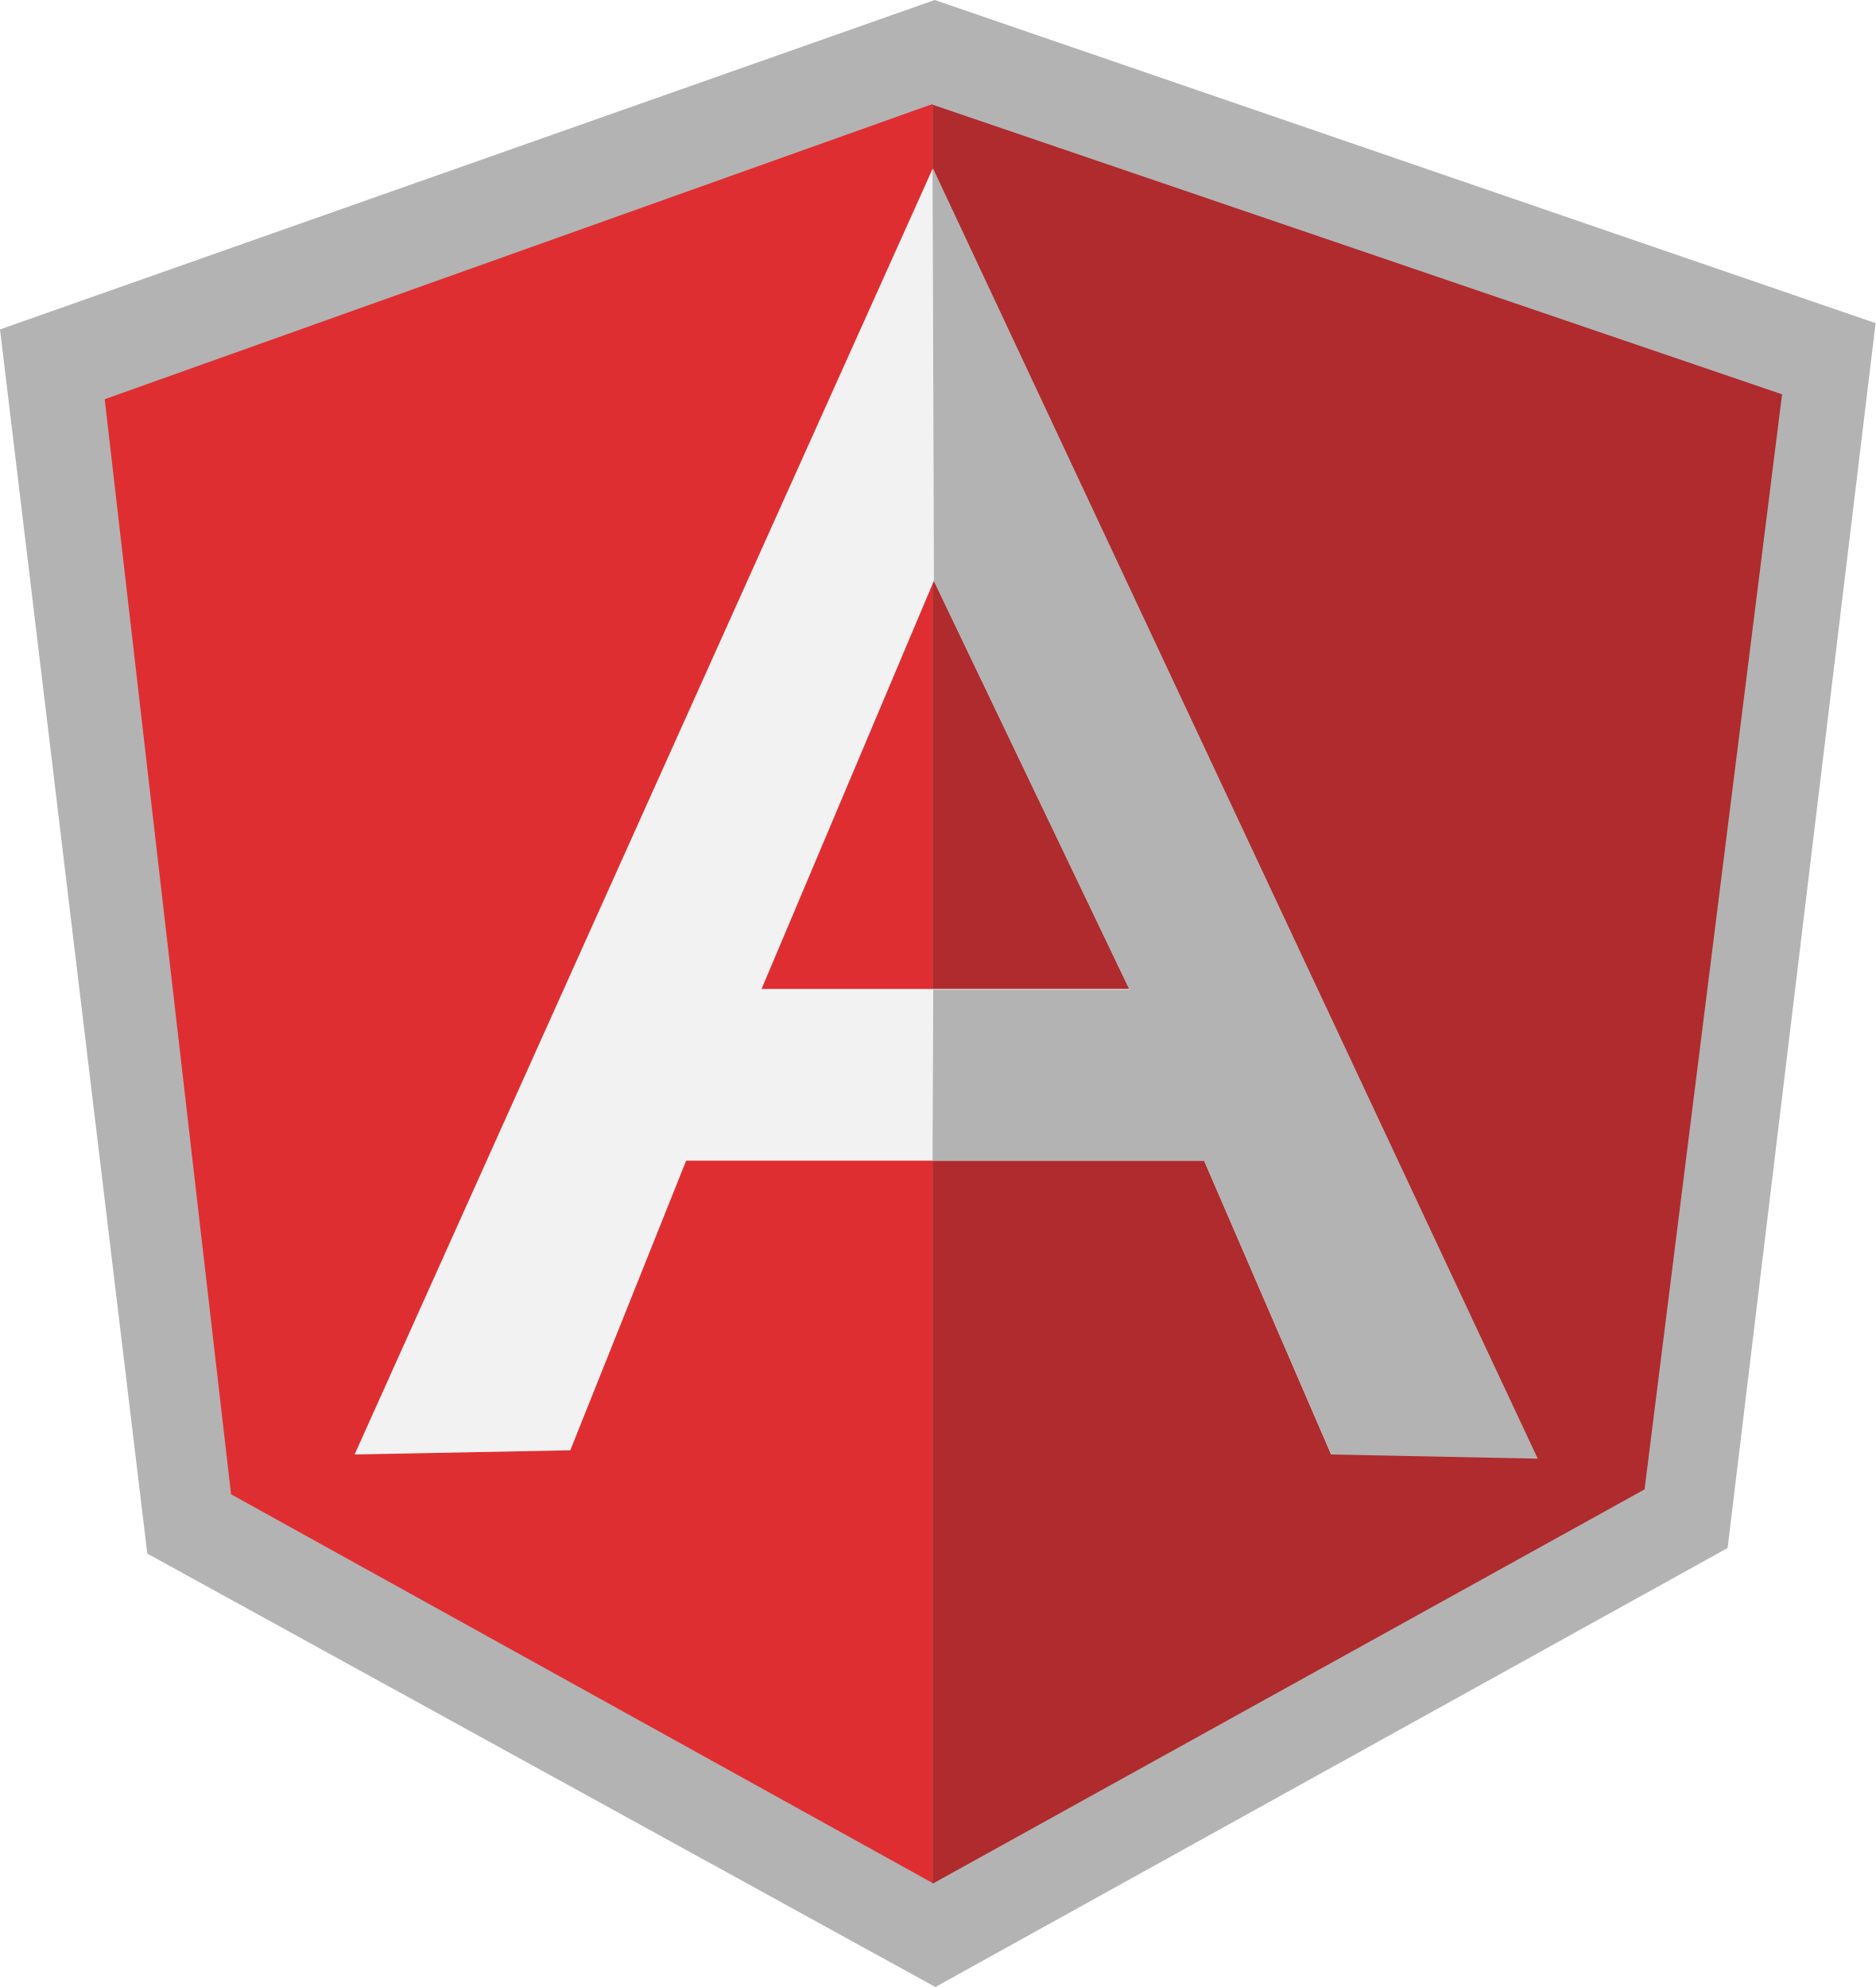
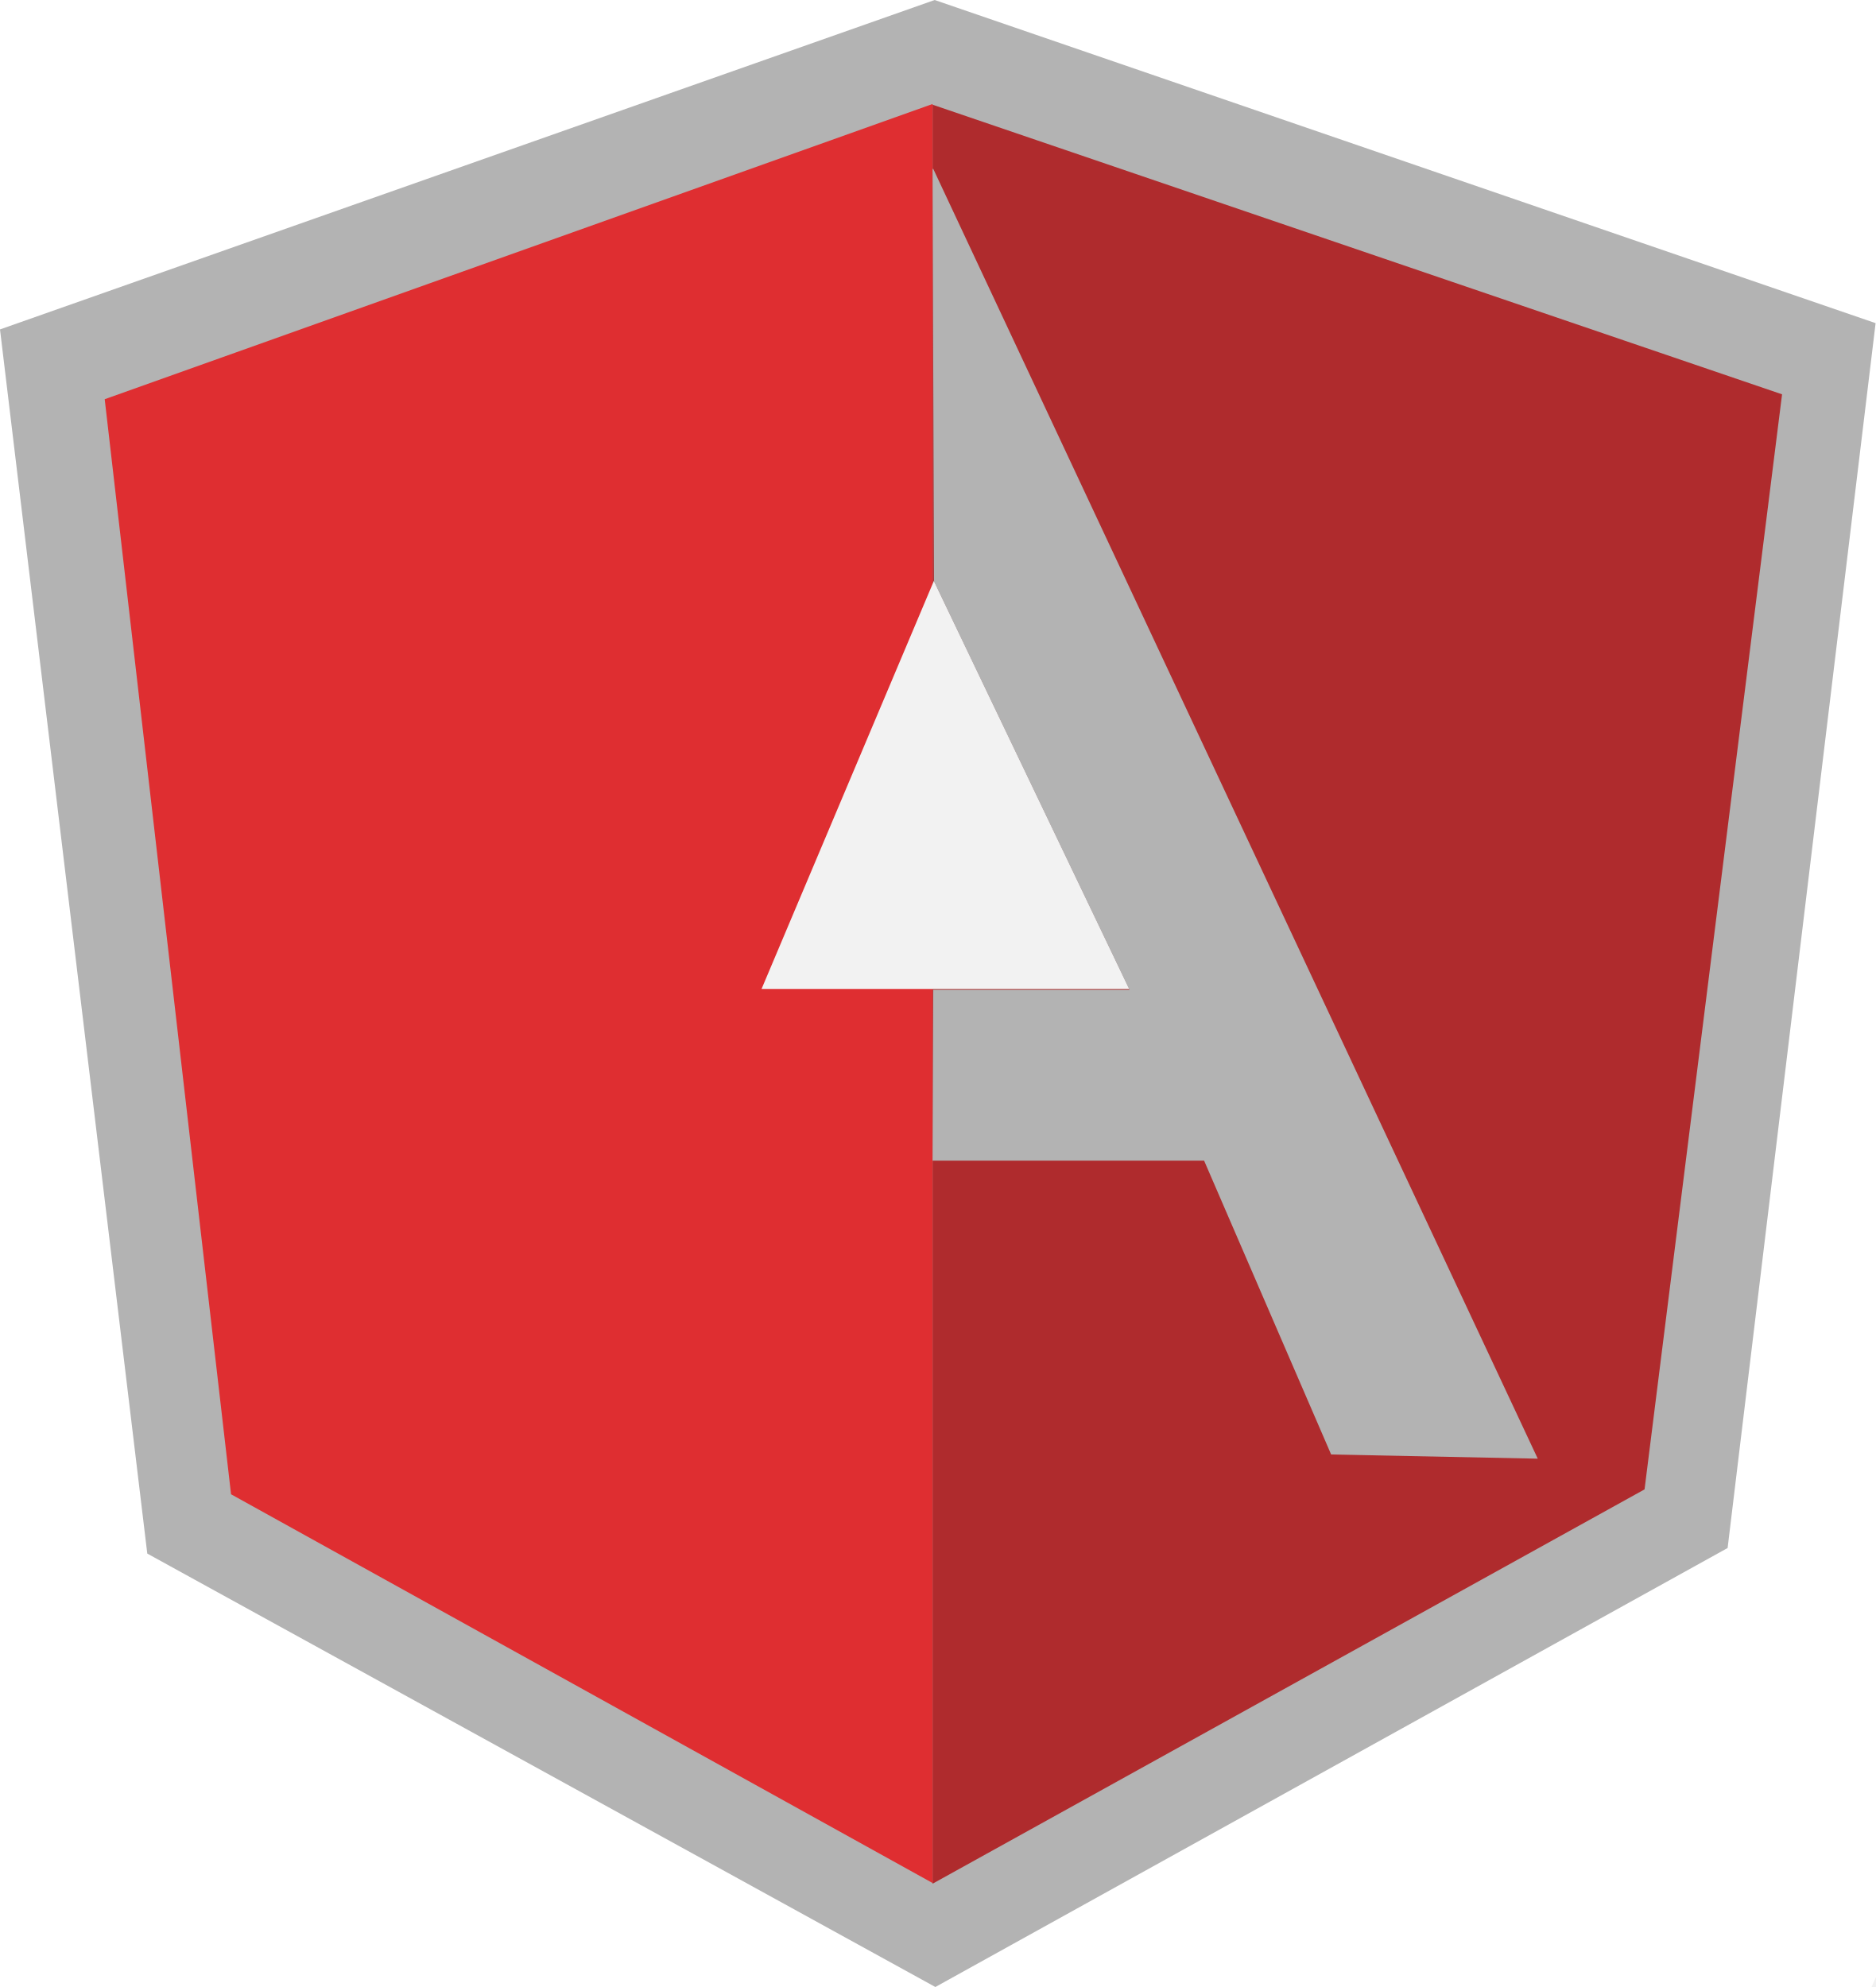
- <svg xmlns="http://www.w3.org/2000/svg" version="1.1" x="0" y="0" width="335.875" height="355.875" viewBox="0, 0, 335.875, 355.875">
-   <g id="g10" transform="translate(-188.875, -279.5)">
-     <path d="M356.25,279.5 L188.875,338.5 L215.25,557.75 L356.375,635.375 L498.25,556.75 L524.75,337.375 L356.25,279.5 z" fill="#B3B3B3" id="path14" />
-     <path d="M508,350.125 L355.875,298.25 L355.875,616.875 L483.375,546.25 L508,350.125 z" fill="#AF2B2D" id="path16" />
-     <path d="M207.625,351 L230.25,547.125 L355.875,616.75 L355.875,298.125 L207.625,351 z" fill="#DF2E31" id="path18" />
-     <path d="M391.125,456.625 L356.125,383.5 L325.25,456.625 L391,456.625 z M404.5,487.375 L311.75,487.375 L291,539.25 L252.375,540 L355.875,309.75 L463,540 L427.25,540 L404.5,487.375 z" fill="#F2F2F2" id="path20" />
-     <path d="M355.875,309.75 L356.125,383.625 L391.125,456.75 L356,456.75 L355.875,487.375 L404.5,487.375 L427.25,540 L464.25,540.75 L356,309.75 z" fill="#B3B3B3" id="path22" />
+ <svg xmlns="http://www.w3.org/2000/svg" width="335.875" height="355.875" viewBox="0, 0, 335.875, 355.875">
+   <g>
+     <path d="M167.375 0L0 59l26.375 219.25L167.5 355.875l141.875-78.625 26.5-219.375L167.375 0z" fill="#B3B3B3" />
+     <path d="M319.125 70.625L167 18.75v318.625l127.5-70.625 24.625-196.125z" fill="#AF2B2D" />
+     <path d="M18.75 71.5l22.625 196.125L167 337.25V18.625L18.75 71.5z" fill="#DF2E31" />
+     <path d="M202.25 177.125l-35-73.125-30.875 73.125h65.75zm202.25 310.25h-92.75L291 539.25l-38.625.75 103.5-230.25L463 540h-35.75l-22.75-52.625z" fill="#F2F2F2" />
+     <path d="M167 30.25l.25 73.875 35 73.125h-35.125L167 207.875h48.625l22.75 52.625 37 .75-108.25-231z" fill="#B3B3B3" />
  </g>
</svg>
